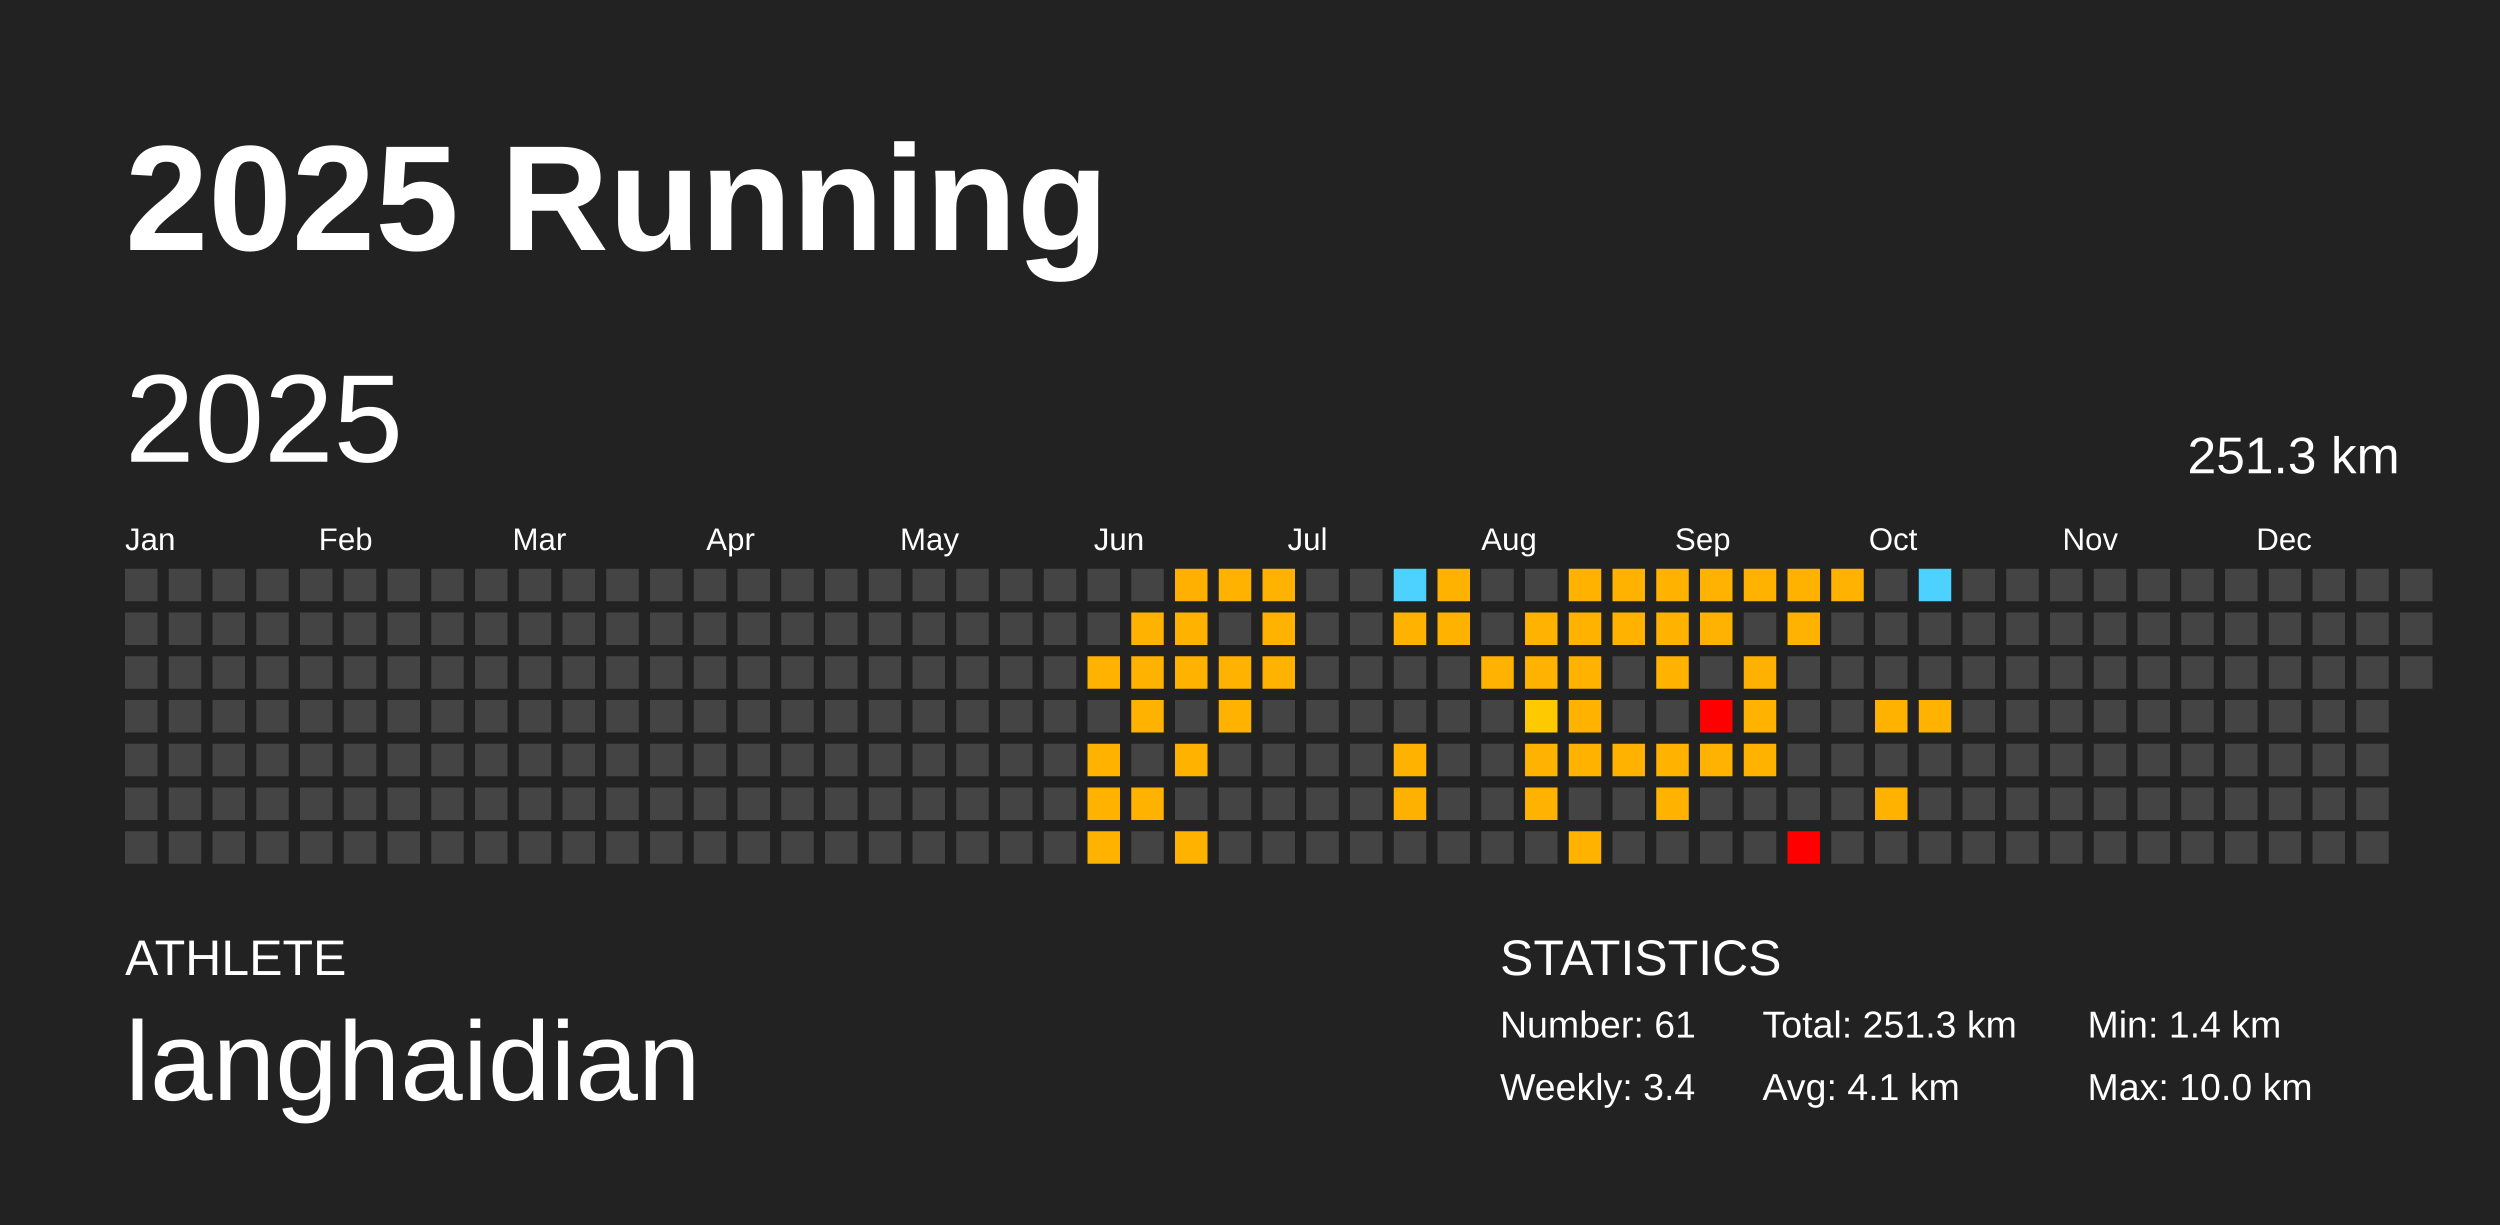
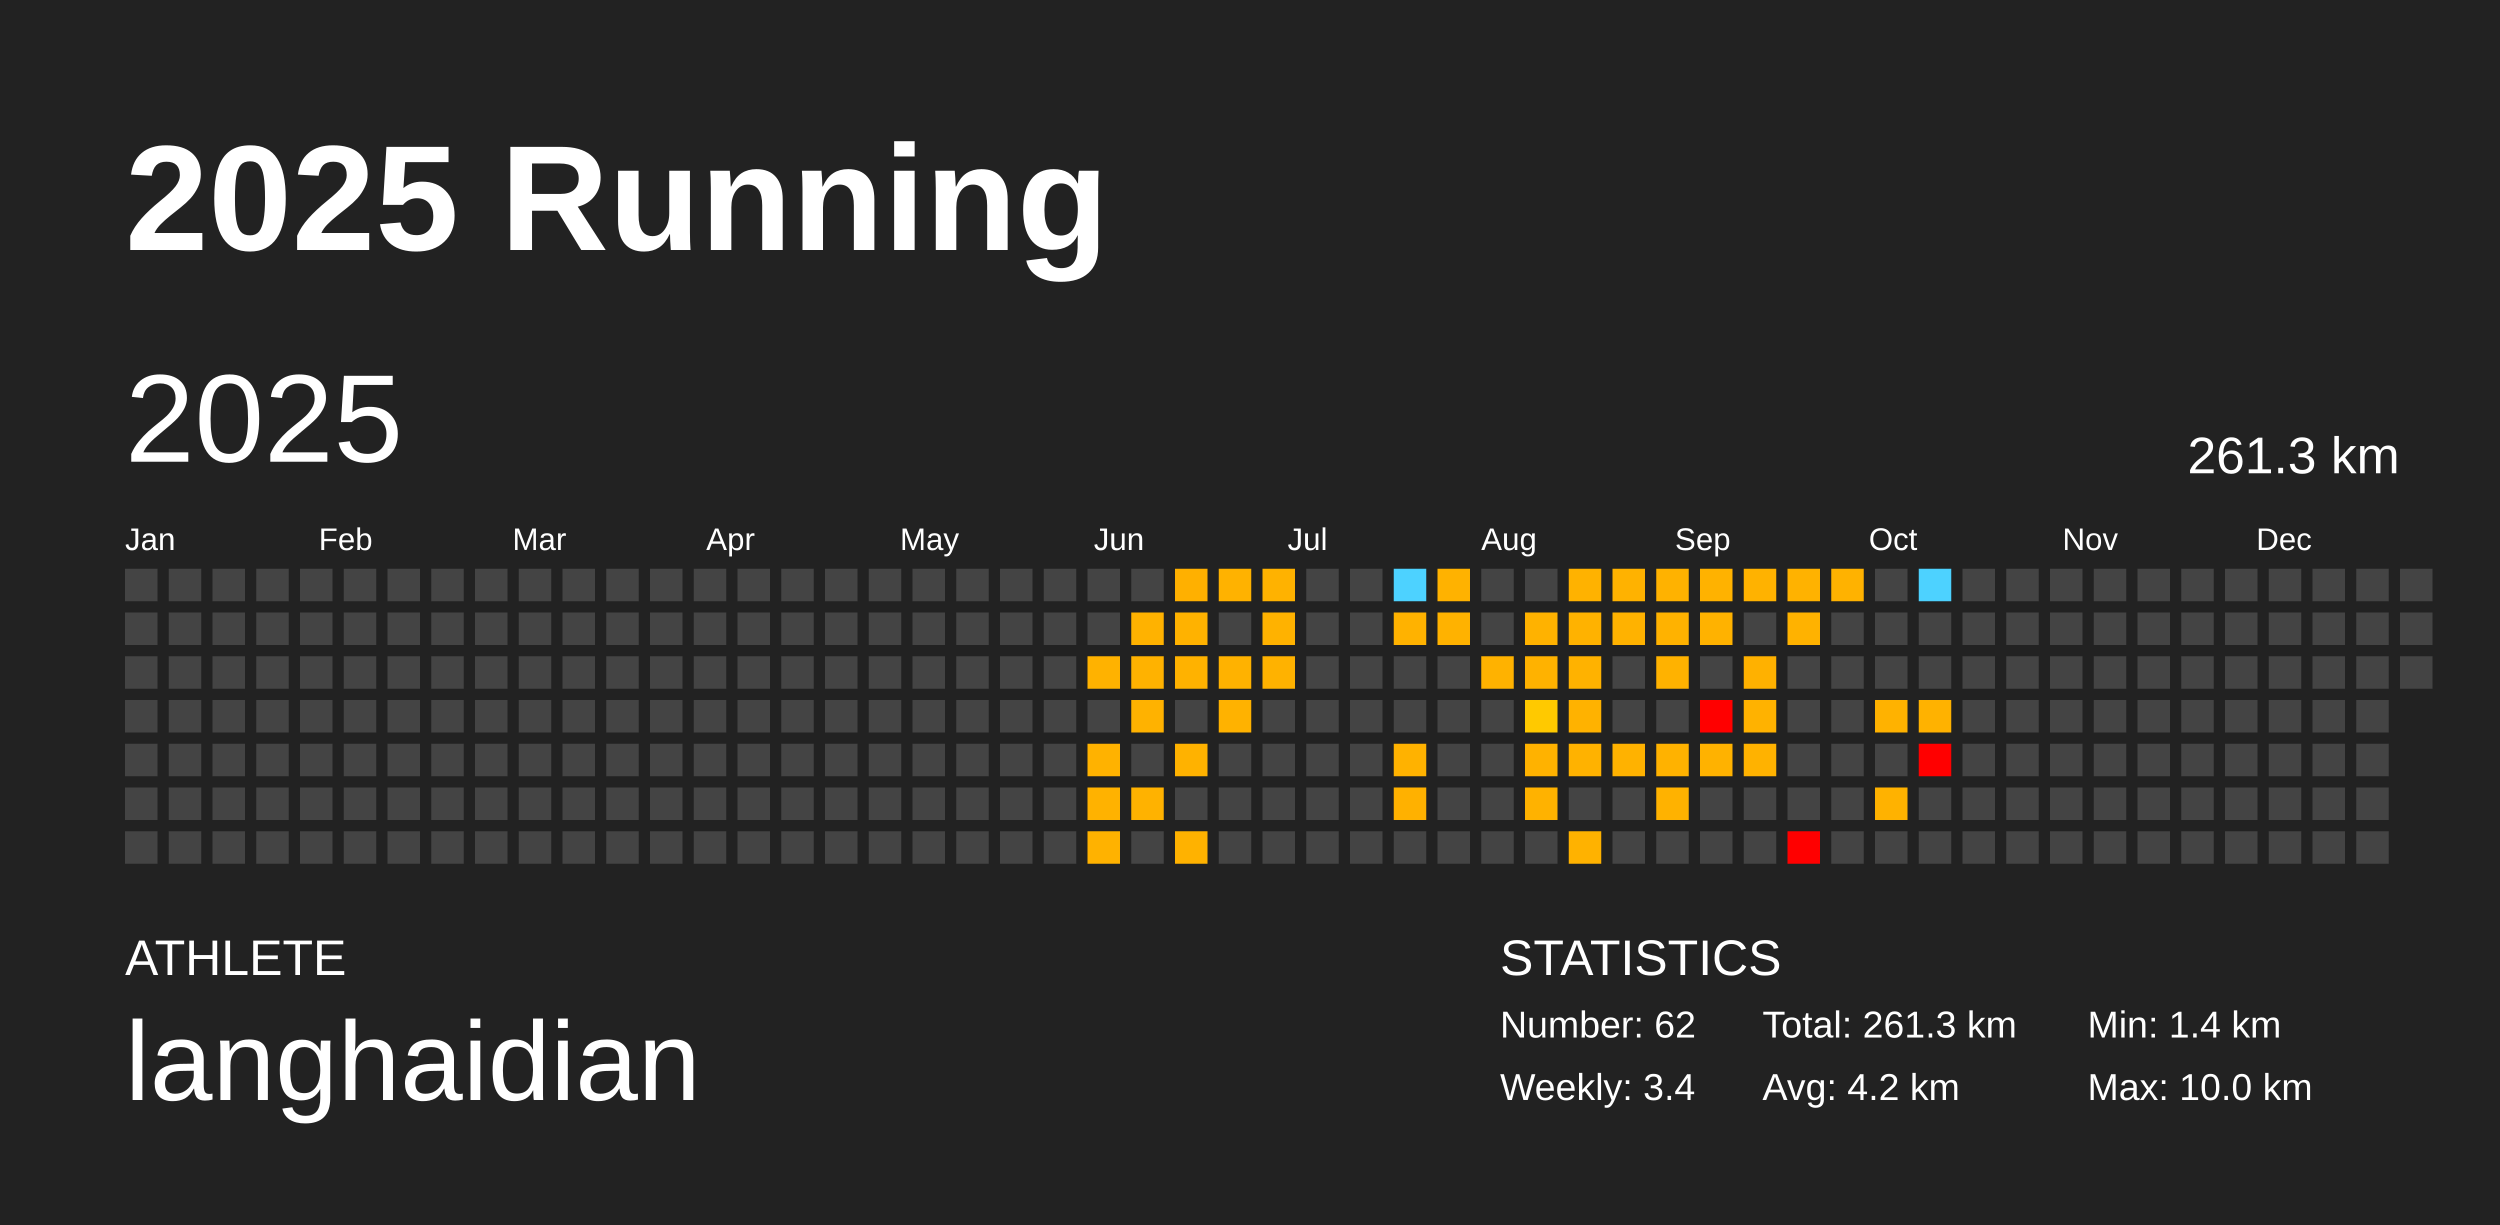
<svg xmlns="http://www.w3.org/2000/svg" baseProfile="full" height="98mm" version="1.1" viewBox="0,0,200,98" width="200mm">
  <defs />
  <rect fill="#222222" height="98" width="200" x="0" y="0" />
  <text fill="#FFFFFF" style="font-size:12px; font-family:Arial; font-weight:bold;" x="10" y="20">2025 Running</text>
  <text fill="#FFFFFF" style="font-size:4px; font-family:Arial" x="10" y="78">ATHLETE</text>
  <text fill="#FFFFFF" style="font-size:9px; font-family:Arial" x="10" y="88">langhaidian</text>
  <text fill="#FFFFFF" style="font-size:4px; font-family:Arial" x="120" y="78">STATISTICS</text>
-   <text fill="#FFFFFF" style="font-size:3px; font-family:Arial" x="120" y="83">Number: 61</text>
+   <text fill="#FFFFFF" style="font-size:3px; font-family:Arial" x="120" y="83">Number: 62</text>
  <text fill="#FFFFFF" style="font-size:3px; font-family:Arial" x="120" y="88">Weekly: 3.4</text>
-   <text fill="#FFFFFF" style="font-size:3px; font-family:Arial" x="141" y="83">Total: 251.3 km</text>
-   <text fill="#FFFFFF" style="font-size:3px; font-family:Arial" x="141" y="88">Avg: 4.1 km</text>
+   <text fill="#FFFFFF" style="font-size:3px; font-family:Arial" x="141" y="83">Total: 261.3 km</text>
+   <text fill="#FFFFFF" style="font-size:3px; font-family:Arial" x="141" y="88">Avg: 4.2 km</text>
  <text fill="#FFFFFF" style="font-size:3px; font-family:Arial" x="167" y="83">Min: 1.4 km</text>
  <text fill="#FFFFFF" style="font-size:3px; font-family:Arial" x="167" y="88">Max: 10.0 km</text>
  <text dominant-baseline="hanging" fill="#FFFFFF" style="font-size:10.0px; font-family:Arial;" x="10" y="30">2025</text>
-   <text dominant-baseline="hanging" fill="#FFFFFF" style="font-size:4.125px; font-family:Arial;" x="175" y="35">251.3 km</text>
+   <text dominant-baseline="hanging" fill="#FFFFFF" style="font-size:4.125px; font-family:Arial;" x="175" y="35">261.3 km</text>
  <text fill="#FFFFFF" style="font-size:2.5px; font-family:Arial" x="10.0" y="44">Jan</text>
  <text fill="#FFFFFF" style="font-size:2.5px; font-family:Arial" x="25.5" y="44">Feb</text>
  <text fill="#FFFFFF" style="font-size:2.5px; font-family:Arial" x="41.0" y="44">Mar</text>
  <text fill="#FFFFFF" style="font-size:2.5px; font-family:Arial" x="56.5" y="44">Apr</text>
  <text fill="#FFFFFF" style="font-size:2.5px; font-family:Arial" x="72.0" y="44">May</text>
  <text fill="#FFFFFF" style="font-size:2.5px; font-family:Arial" x="87.5" y="44">Jun</text>
  <text fill="#FFFFFF" style="font-size:2.5px; font-family:Arial" x="103.0" y="44">Jul</text>
  <text fill="#FFFFFF" style="font-size:2.5px; font-family:Arial" x="118.5" y="44">Aug</text>
  <text fill="#FFFFFF" style="font-size:2.5px; font-family:Arial" x="134.0" y="44">Sep</text>
  <text fill="#FFFFFF" style="font-size:2.5px; font-family:Arial" x="149.5" y="44">Oct</text>
  <text fill="#FFFFFF" style="font-size:2.5px; font-family:Arial" x="165.0" y="44">Nov</text>
  <text fill="#FFFFFF" style="font-size:2.5px; font-family:Arial" x="180.5" y="44">Dec</text>
  <rect fill="#444444" height="2.6" width="2.6" x="10.0" y="45.5" />
  <rect fill="#444444" height="2.6" width="2.6" x="10.0" y="49.0" />
  <rect fill="#444444" height="2.6" width="2.6" x="10.0" y="52.5" />
  <rect fill="#444444" height="2.6" width="2.6" x="10.0" y="56.0" />
  <rect fill="#444444" height="2.6" width="2.6" x="10.0" y="59.5" />
  <rect fill="#444444" height="2.6" width="2.6" x="10.0" y="63.0" />
  <rect fill="#444444" height="2.6" width="2.6" x="10.0" y="66.5" />
  <rect fill="#444444" height="2.6" width="2.6" x="13.5" y="45.5" />
  <rect fill="#444444" height="2.6" width="2.6" x="13.5" y="49.0" />
  <rect fill="#444444" height="2.6" width="2.6" x="13.5" y="52.5" />
  <rect fill="#444444" height="2.6" width="2.6" x="13.5" y="56.0" />
  <rect fill="#444444" height="2.6" width="2.6" x="13.5" y="59.5" />
  <rect fill="#444444" height="2.6" width="2.6" x="13.5" y="63.0" />
  <rect fill="#444444" height="2.6" width="2.6" x="13.5" y="66.5" />
  <rect fill="#444444" height="2.6" width="2.6" x="17.0" y="45.5" />
  <rect fill="#444444" height="2.6" width="2.6" x="17.0" y="49.0" />
  <rect fill="#444444" height="2.6" width="2.6" x="17.0" y="52.5" />
  <rect fill="#444444" height="2.6" width="2.6" x="17.0" y="56.0" />
  <rect fill="#444444" height="2.6" width="2.6" x="17.0" y="59.5" />
  <rect fill="#444444" height="2.6" width="2.6" x="17.0" y="63.0" />
  <rect fill="#444444" height="2.6" width="2.6" x="17.0" y="66.5" />
  <rect fill="#444444" height="2.6" width="2.6" x="20.5" y="45.5" />
  <rect fill="#444444" height="2.6" width="2.6" x="20.5" y="49.0" />
  <rect fill="#444444" height="2.6" width="2.6" x="20.5" y="52.5" />
  <rect fill="#444444" height="2.6" width="2.6" x="20.5" y="56.0" />
  <rect fill="#444444" height="2.6" width="2.6" x="20.5" y="59.5" />
  <rect fill="#444444" height="2.6" width="2.6" x="20.5" y="63.0" />
  <rect fill="#444444" height="2.6" width="2.6" x="20.5" y="66.5" />
  <rect fill="#444444" height="2.6" width="2.6" x="24.0" y="45.5" />
  <rect fill="#444444" height="2.6" width="2.6" x="24.0" y="49.0" />
  <rect fill="#444444" height="2.6" width="2.6" x="24.0" y="52.5" />
  <rect fill="#444444" height="2.6" width="2.6" x="24.0" y="56.0" />
  <rect fill="#444444" height="2.6" width="2.6" x="24.0" y="59.5" />
  <rect fill="#444444" height="2.6" width="2.6" x="24.0" y="63.0" />
  <rect fill="#444444" height="2.6" width="2.6" x="24.0" y="66.5" />
  <rect fill="#444444" height="2.6" width="2.6" x="27.5" y="45.5" />
  <rect fill="#444444" height="2.6" width="2.6" x="27.5" y="49.0" />
  <rect fill="#444444" height="2.6" width="2.6" x="27.5" y="52.5" />
  <rect fill="#444444" height="2.6" width="2.6" x="27.5" y="56.0" />
  <rect fill="#444444" height="2.6" width="2.6" x="27.5" y="59.5" />
  <rect fill="#444444" height="2.6" width="2.6" x="27.5" y="63.0" />
  <rect fill="#444444" height="2.6" width="2.6" x="27.5" y="66.5" />
  <rect fill="#444444" height="2.6" width="2.6" x="31.0" y="45.5" />
  <rect fill="#444444" height="2.6" width="2.6" x="31.0" y="49.0" />
  <rect fill="#444444" height="2.6" width="2.6" x="31.0" y="52.5" />
  <rect fill="#444444" height="2.6" width="2.6" x="31.0" y="56.0" />
  <rect fill="#444444" height="2.6" width="2.6" x="31.0" y="59.5" />
  <rect fill="#444444" height="2.6" width="2.6" x="31.0" y="63.0" />
  <rect fill="#444444" height="2.6" width="2.6" x="31.0" y="66.5" />
  <rect fill="#444444" height="2.6" width="2.6" x="34.5" y="45.5" />
  <rect fill="#444444" height="2.6" width="2.6" x="34.5" y="49.0" />
  <rect fill="#444444" height="2.6" width="2.6" x="34.5" y="52.5" />
  <rect fill="#444444" height="2.6" width="2.6" x="34.5" y="56.0" />
  <rect fill="#444444" height="2.6" width="2.6" x="34.5" y="59.5" />
  <rect fill="#444444" height="2.6" width="2.6" x="34.5" y="63.0" />
  <rect fill="#444444" height="2.6" width="2.6" x="34.5" y="66.5" />
  <rect fill="#444444" height="2.6" width="2.6" x="38.0" y="45.5" />
  <rect fill="#444444" height="2.6" width="2.6" x="38.0" y="49.0" />
  <rect fill="#444444" height="2.6" width="2.6" x="38.0" y="52.5" />
  <rect fill="#444444" height="2.6" width="2.6" x="38.0" y="56.0" />
  <rect fill="#444444" height="2.6" width="2.6" x="38.0" y="59.5" />
  <rect fill="#444444" height="2.6" width="2.6" x="38.0" y="63.0" />
  <rect fill="#444444" height="2.6" width="2.6" x="38.0" y="66.5" />
  <rect fill="#444444" height="2.6" width="2.6" x="41.5" y="45.5" />
  <rect fill="#444444" height="2.6" width="2.6" x="41.5" y="49.0" />
  <rect fill="#444444" height="2.6" width="2.6" x="41.5" y="52.5" />
  <rect fill="#444444" height="2.6" width="2.6" x="41.5" y="56.0" />
  <rect fill="#444444" height="2.6" width="2.6" x="41.5" y="59.5" />
  <rect fill="#444444" height="2.6" width="2.6" x="41.5" y="63.0" />
  <rect fill="#444444" height="2.6" width="2.6" x="41.5" y="66.5" />
  <rect fill="#444444" height="2.6" width="2.6" x="45.0" y="45.5" />
  <rect fill="#444444" height="2.6" width="2.6" x="45.0" y="49.0" />
  <rect fill="#444444" height="2.6" width="2.6" x="45.0" y="52.5" />
  <rect fill="#444444" height="2.6" width="2.6" x="45.0" y="56.0" />
  <rect fill="#444444" height="2.6" width="2.6" x="45.0" y="59.5" />
  <rect fill="#444444" height="2.6" width="2.6" x="45.0" y="63.0" />
  <rect fill="#444444" height="2.6" width="2.6" x="45.0" y="66.5" />
  <rect fill="#444444" height="2.6" width="2.6" x="48.5" y="45.5" />
  <rect fill="#444444" height="2.6" width="2.6" x="48.5" y="49.0" />
  <rect fill="#444444" height="2.6" width="2.6" x="48.5" y="52.5" />
  <rect fill="#444444" height="2.6" width="2.6" x="48.5" y="56.0" />
  <rect fill="#444444" height="2.6" width="2.6" x="48.5" y="59.5" />
  <rect fill="#444444" height="2.6" width="2.6" x="48.5" y="63.0" />
  <rect fill="#444444" height="2.6" width="2.6" x="48.5" y="66.5" />
  <rect fill="#444444" height="2.6" width="2.6" x="52.0" y="45.5" />
  <rect fill="#444444" height="2.6" width="2.6" x="52.0" y="49.0" />
  <rect fill="#444444" height="2.6" width="2.6" x="52.0" y="52.5" />
  <rect fill="#444444" height="2.6" width="2.6" x="52.0" y="56.0" />
  <rect fill="#444444" height="2.6" width="2.6" x="52.0" y="59.5" />
  <rect fill="#444444" height="2.6" width="2.6" x="52.0" y="63.0" />
  <rect fill="#444444" height="2.6" width="2.6" x="52.0" y="66.5" />
  <rect fill="#444444" height="2.6" width="2.6" x="55.5" y="45.5" />
  <rect fill="#444444" height="2.6" width="2.6" x="55.5" y="49.0" />
  <rect fill="#444444" height="2.6" width="2.6" x="55.5" y="52.5" />
  <rect fill="#444444" height="2.6" width="2.6" x="55.5" y="56.0" />
  <rect fill="#444444" height="2.6" width="2.6" x="55.5" y="59.5" />
  <rect fill="#444444" height="2.6" width="2.6" x="55.5" y="63.0" />
  <rect fill="#444444" height="2.6" width="2.6" x="55.5" y="66.5" />
  <rect fill="#444444" height="2.6" width="2.6" x="59.0" y="45.5" />
  <rect fill="#444444" height="2.6" width="2.6" x="59.0" y="49.0" />
  <rect fill="#444444" height="2.6" width="2.6" x="59.0" y="52.5" />
  <rect fill="#444444" height="2.6" width="2.6" x="59.0" y="56.0" />
  <rect fill="#444444" height="2.6" width="2.6" x="59.0" y="59.5" />
  <rect fill="#444444" height="2.6" width="2.6" x="59.0" y="63.0" />
  <rect fill="#444444" height="2.6" width="2.6" x="59.0" y="66.5" />
  <rect fill="#444444" height="2.6" width="2.6" x="62.5" y="45.5" />
  <rect fill="#444444" height="2.6" width="2.6" x="62.5" y="49.0" />
  <rect fill="#444444" height="2.6" width="2.6" x="62.5" y="52.5" />
  <rect fill="#444444" height="2.6" width="2.6" x="62.5" y="56.0" />
  <rect fill="#444444" height="2.6" width="2.6" x="62.5" y="59.5" />
  <rect fill="#444444" height="2.6" width="2.6" x="62.5" y="63.0" />
  <rect fill="#444444" height="2.6" width="2.6" x="62.5" y="66.5" />
  <rect fill="#444444" height="2.6" width="2.6" x="66.0" y="45.5" />
  <rect fill="#444444" height="2.6" width="2.6" x="66.0" y="49.0" />
  <rect fill="#444444" height="2.6" width="2.6" x="66.0" y="52.5" />
  <rect fill="#444444" height="2.6" width="2.6" x="66.0" y="56.0" />
  <rect fill="#444444" height="2.6" width="2.6" x="66.0" y="59.5" />
  <rect fill="#444444" height="2.6" width="2.6" x="66.0" y="63.0" />
  <rect fill="#444444" height="2.6" width="2.6" x="66.0" y="66.5" />
  <rect fill="#444444" height="2.6" width="2.6" x="69.5" y="45.5" />
  <rect fill="#444444" height="2.6" width="2.6" x="69.5" y="49.0" />
  <rect fill="#444444" height="2.6" width="2.6" x="69.5" y="52.5" />
  <rect fill="#444444" height="2.6" width="2.6" x="69.5" y="56.0" />
  <rect fill="#444444" height="2.6" width="2.6" x="69.5" y="59.5" />
  <rect fill="#444444" height="2.6" width="2.6" x="69.5" y="63.0" />
  <rect fill="#444444" height="2.6" width="2.6" x="69.5" y="66.5" />
  <rect fill="#444444" height="2.6" width="2.6" x="73.0" y="45.5" />
  <rect fill="#444444" height="2.6" width="2.6" x="73.0" y="49.0" />
  <rect fill="#444444" height="2.6" width="2.6" x="73.0" y="52.5" />
  <rect fill="#444444" height="2.6" width="2.6" x="73.0" y="56.0" />
  <rect fill="#444444" height="2.6" width="2.6" x="73.0" y="59.5" />
  <rect fill="#444444" height="2.6" width="2.6" x="73.0" y="63.0" />
  <rect fill="#444444" height="2.6" width="2.6" x="73.0" y="66.5" />
  <rect fill="#444444" height="2.6" width="2.6" x="76.5" y="45.5" />
  <rect fill="#444444" height="2.6" width="2.6" x="76.5" y="49.0" />
  <rect fill="#444444" height="2.6" width="2.6" x="76.5" y="52.5" />
  <rect fill="#444444" height="2.6" width="2.6" x="76.5" y="56.0" />
  <rect fill="#444444" height="2.6" width="2.6" x="76.5" y="59.5" />
  <rect fill="#444444" height="2.6" width="2.6" x="76.5" y="63.0" />
  <rect fill="#444444" height="2.6" width="2.6" x="76.5" y="66.5" />
  <rect fill="#444444" height="2.6" width="2.6" x="80.0" y="45.5" />
  <rect fill="#444444" height="2.6" width="2.6" x="80.0" y="49.0" />
  <rect fill="#444444" height="2.6" width="2.6" x="80.0" y="52.5" />
  <rect fill="#444444" height="2.6" width="2.6" x="80.0" y="56.0" />
  <rect fill="#444444" height="2.6" width="2.6" x="80.0" y="59.5" />
  <rect fill="#444444" height="2.6" width="2.6" x="80.0" y="63.0" />
  <rect fill="#444444" height="2.6" width="2.6" x="80.0" y="66.5" />
  <rect fill="#444444" height="2.6" width="2.6" x="83.5" y="45.5" />
  <rect fill="#444444" height="2.6" width="2.6" x="83.5" y="49.0" />
  <rect fill="#444444" height="2.6" width="2.6" x="83.5" y="52.5" />
  <rect fill="#444444" height="2.6" width="2.6" x="83.5" y="56.0" />
  <rect fill="#444444" height="2.6" width="2.6" x="83.5" y="59.5" />
  <rect fill="#444444" height="2.6" width="2.6" x="83.5" y="63.0" />
  <rect fill="#444444" height="2.6" width="2.6" x="83.5" y="66.5" />
  <rect fill="#444444" height="2.6" width="2.6" x="87.0" y="45.5" />
  <rect fill="#444444" height="2.6" width="2.6" x="87.0" y="49.0" />
  <rect fill="#ffb200" height="2.6" width="2.6" x="87.0" y="52.5" />
  <rect fill="#444444" height="2.6" width="2.6" x="87.0" y="56.0" />
  <rect fill="#ffb200" height="2.6" width="2.6" x="87.0" y="59.5" />
  <rect fill="#ffb200" height="2.6" width="2.6" x="87.0" y="63.0" />
  <rect fill="#ffb200" height="2.6" width="2.6" x="87.0" y="66.5" />
  <rect fill="#444444" height="2.6" width="2.6" x="90.5" y="45.5" />
  <rect fill="#ffb200" height="2.6" width="2.6" x="90.5" y="49.0" />
  <rect fill="#ffb200" height="2.6" width="2.6" x="90.5" y="52.5" />
  <rect fill="#ffb200" height="2.6" width="2.6" x="90.5" y="56.0" />
  <rect fill="#444444" height="2.6" width="2.6" x="90.5" y="59.5" />
  <rect fill="#ffb200" height="2.6" width="2.6" x="90.5" y="63.0" />
  <rect fill="#444444" height="2.6" width="2.6" x="90.5" y="66.5" />
  <rect fill="#ffb000" height="2.6" width="2.6" x="94.0" y="45.5" />
  <rect fill="#ffb200" height="2.6" width="2.6" x="94.0" y="49.0" />
  <rect fill="#ffb200" height="2.6" width="2.6" x="94.0" y="52.5" />
  <rect fill="#444444" height="2.6" width="2.6" x="94.0" y="56.0" />
  <rect fill="#ffb200" height="2.6" width="2.6" x="94.0" y="59.5" />
  <rect fill="#444444" height="2.6" width="2.6" x="94.0" y="63.0" />
  <rect fill="#ffb200" height="2.6" width="2.6" x="94.0" y="66.5" />
  <rect fill="#ffb200" height="2.6" width="2.6" x="97.5" y="45.5" />
  <rect fill="#444444" height="2.6" width="2.6" x="97.5" y="49.0" />
  <rect fill="#ffb200" height="2.6" width="2.6" x="97.5" y="52.5" />
  <rect fill="#ffb200" height="2.6" width="2.6" x="97.5" y="56.0" />
  <rect fill="#444444" height="2.6" width="2.6" x="97.5" y="59.5" />
  <rect fill="#444444" height="2.6" width="2.6" x="97.5" y="63.0" />
  <rect fill="#444444" height="2.6" width="2.6" x="97.5" y="66.5" />
  <rect fill="#ffb200" height="2.6" width="2.6" x="101.0" y="45.5" />
  <rect fill="#ffb200" height="2.6" width="2.6" x="101.0" y="49.0" />
  <rect fill="#ffb200" height="2.6" width="2.6" x="101.0" y="52.5" />
  <rect fill="#444444" height="2.6" width="2.6" x="101.0" y="56.0" />
  <rect fill="#444444" height="2.6" width="2.6" x="101.0" y="59.5" />
  <rect fill="#444444" height="2.6" width="2.6" x="101.0" y="63.0" />
  <rect fill="#444444" height="2.6" width="2.6" x="101.0" y="66.5" />
  <rect fill="#444444" height="2.6" width="2.6" x="104.5" y="45.5" />
  <rect fill="#444444" height="2.6" width="2.6" x="104.5" y="49.0" />
  <rect fill="#444444" height="2.6" width="2.6" x="104.5" y="52.5" />
  <rect fill="#444444" height="2.6" width="2.6" x="104.5" y="56.0" />
  <rect fill="#444444" height="2.6" width="2.6" x="104.5" y="59.5" />
  <rect fill="#444444" height="2.6" width="2.6" x="104.5" y="63.0" />
  <rect fill="#444444" height="2.6" width="2.6" x="104.5" y="66.5" />
  <rect fill="#444444" height="2.6" width="2.6" x="108.0" y="45.5" />
  <rect fill="#444444" height="2.6" width="2.6" x="108.0" y="49.0" />
  <rect fill="#444444" height="2.6" width="2.6" x="108.0" y="52.5" />
  <rect fill="#444444" height="2.6" width="2.6" x="108.0" y="56.0" />
  <rect fill="#444444" height="2.6" width="2.6" x="108.0" y="59.5" />
  <rect fill="#444444" height="2.6" width="2.6" x="108.0" y="63.0" />
  <rect fill="#444444" height="2.6" width="2.6" x="108.0" y="66.5" />
  <rect fill="#4dd2ff" height="2.6" width="2.6" x="111.5" y="45.5" />
  <rect fill="#ffb200" height="2.6" width="2.6" x="111.5" y="49.0" />
  <rect fill="#444444" height="2.6" width="2.6" x="111.5" y="52.5" />
  <rect fill="#444444" height="2.6" width="2.6" x="111.5" y="56.0" />
  <rect fill="#ffb200" height="2.6" width="2.6" x="111.5" y="59.5" />
  <rect fill="#ffb100" height="2.6" width="2.6" x="111.5" y="63.0" />
  <rect fill="#444444" height="2.6" width="2.6" x="111.5" y="66.5" />
  <rect fill="#ffb200" height="2.6" width="2.6" x="115.0" y="45.5" />
  <rect fill="#ffb200" height="2.6" width="2.6" x="115.0" y="49.0" />
  <rect fill="#444444" height="2.6" width="2.6" x="115.0" y="52.5" />
  <rect fill="#444444" height="2.6" width="2.6" x="115.0" y="56.0" />
  <rect fill="#444444" height="2.6" width="2.6" x="115.0" y="59.5" />
  <rect fill="#444444" height="2.6" width="2.6" x="115.0" y="63.0" />
  <rect fill="#444444" height="2.6" width="2.6" x="115.0" y="66.5" />
  <rect fill="#444444" height="2.6" width="2.6" x="118.5" y="45.5" />
  <rect fill="#444444" height="2.6" width="2.6" x="118.5" y="49.0" />
  <rect fill="#ffb200" height="2.6" width="2.6" x="118.5" y="52.5" />
  <rect fill="#444444" height="2.6" width="2.6" x="118.5" y="56.0" />
  <rect fill="#444444" height="2.6" width="2.6" x="118.5" y="59.5" />
  <rect fill="#444444" height="2.6" width="2.6" x="118.5" y="63.0" />
  <rect fill="#444444" height="2.6" width="2.6" x="118.5" y="66.5" />
  <rect fill="#444444" height="2.6" width="2.6" x="122.0" y="45.5" />
  <rect fill="#ffb200" height="2.6" width="2.6" x="122.0" y="49.0" />
  <rect fill="#ffb200" height="2.6" width="2.6" x="122.0" y="52.5" />
  <rect fill="#ffc900" height="2.6" width="2.6" x="122.0" y="56.0" />
  <rect fill="#ffb200" height="2.6" width="2.6" x="122.0" y="59.5" />
  <rect fill="#ffb200" height="2.6" width="2.6" x="122.0" y="63.0" />
  <rect fill="#444444" height="2.6" width="2.6" x="122.0" y="66.5" />
  <rect fill="#ffb200" height="2.6" width="2.6" x="125.5" y="45.5" />
  <rect fill="#ffb200" height="2.6" width="2.6" x="125.5" y="49.0" />
  <rect fill="#ffb200" height="2.6" width="2.6" x="125.5" y="52.5" />
  <rect fill="#ffb200" height="2.6" width="2.6" x="125.5" y="56.0" />
  <rect fill="#ffb200" height="2.6" width="2.6" x="125.5" y="59.5" />
  <rect fill="#444444" height="2.6" width="2.6" x="125.5" y="63.0" />
  <rect fill="#ffb200" height="2.6" width="2.6" x="125.5" y="66.5" />
  <rect fill="#ffb200" height="2.6" width="2.6" x="129.0" y="45.5" />
  <rect fill="#ffb200" height="2.6" width="2.6" x="129.0" y="49.0" />
  <rect fill="#444444" height="2.6" width="2.6" x="129.0" y="52.5" />
  <rect fill="#444444" height="2.6" width="2.6" x="129.0" y="56.0" />
  <rect fill="#ffb200" height="2.6" width="2.6" x="129.0" y="59.5" />
  <rect fill="#444444" height="2.6" width="2.6" x="129.0" y="63.0" />
  <rect fill="#444444" height="2.6" width="2.6" x="129.0" y="66.5" />
  <rect fill="#ffb200" height="2.6" width="2.6" x="132.5" y="45.5" />
  <rect fill="#ffb200" height="2.6" width="2.6" x="132.5" y="49.0" />
  <rect fill="#ffb200" height="2.6" width="2.6" x="132.5" y="52.5" />
  <rect fill="#444444" height="2.6" width="2.6" x="132.5" y="56.0" />
  <rect fill="#ffb200" height="2.6" width="2.6" x="132.5" y="59.5" />
  <rect fill="#ffb200" height="2.6" width="2.6" x="132.5" y="63.0" />
  <rect fill="#444444" height="2.6" width="2.6" x="132.5" y="66.5" />
  <rect fill="#ffb200" height="2.6" width="2.6" x="136.0" y="45.5" />
  <rect fill="#ffb200" height="2.6" width="2.6" x="136.0" y="49.0" />
  <rect fill="#444444" height="2.6" width="2.6" x="136.0" y="52.5" />
  <rect fill="red" height="2.6" width="2.6" x="136.0" y="56.0" />
  <rect fill="#ffb200" height="2.6" width="2.6" x="136.0" y="59.5" />
  <rect fill="#444444" height="2.6" width="2.6" x="136.0" y="63.0" />
  <rect fill="#444444" height="2.6" width="2.6" x="136.0" y="66.5" />
  <rect fill="#ffb200" height="2.6" width="2.6" x="139.5" y="45.5" />
  <rect fill="#444444" height="2.6" width="2.6" x="139.5" y="49.0" />
  <rect fill="#ffb100" height="2.6" width="2.6" x="139.5" y="52.5" />
  <rect fill="#ffb200" height="2.6" width="2.6" x="139.5" y="56.0" />
  <rect fill="#ffb200" height="2.6" width="2.6" x="139.5" y="59.5" />
  <rect fill="#444444" height="2.6" width="2.6" x="139.5" y="63.0" />
  <rect fill="#444444" height="2.6" width="2.6" x="139.5" y="66.5" />
  <rect fill="#ffb200" height="2.6" width="2.6" x="143.0" y="45.5" />
  <rect fill="#ffb200" height="2.6" width="2.6" x="143.0" y="49.0" />
  <rect fill="#444444" height="2.6" width="2.6" x="143.0" y="52.5" />
  <rect fill="#444444" height="2.6" width="2.6" x="143.0" y="56.0" />
  <rect fill="#444444" height="2.6" width="2.6" x="143.0" y="59.5" />
  <rect fill="#444444" height="2.6" width="2.6" x="143.0" y="63.0" />
  <rect fill="red" height="2.6" width="2.6" x="143.0" y="66.5" />
  <rect fill="#ffb200" height="2.6" width="2.6" x="146.5" y="45.5" />
  <rect fill="#444444" height="2.6" width="2.6" x="146.5" y="49.0" />
  <rect fill="#444444" height="2.6" width="2.6" x="146.5" y="52.5" />
  <rect fill="#444444" height="2.6" width="2.6" x="146.5" y="56.0" />
  <rect fill="#444444" height="2.6" width="2.6" x="146.5" y="59.5" />
  <rect fill="#444444" height="2.6" width="2.6" x="146.5" y="63.0" />
  <rect fill="#444444" height="2.6" width="2.6" x="146.5" y="66.5" />
  <rect fill="#444444" height="2.6" width="2.6" x="150.0" y="45.5" />
  <rect fill="#444444" height="2.6" width="2.6" x="150.0" y="49.0" />
  <rect fill="#444444" height="2.6" width="2.6" x="150.0" y="52.5" />
  <rect fill="#ffb200" height="2.6" width="2.6" x="150.0" y="56.0" />
  <rect fill="#444444" height="2.6" width="2.6" x="150.0" y="59.5" />
  <rect fill="#ffb200" height="2.6" width="2.6" x="150.0" y="63.0" />
  <rect fill="#444444" height="2.6" width="2.6" x="150.0" y="66.5" />
  <rect fill="#4dd2ff" height="2.6" width="2.6" x="153.5" y="45.5" />
  <rect fill="#444444" height="2.6" width="2.6" x="153.5" y="49.0" />
  <rect fill="#444444" height="2.6" width="2.6" x="153.5" y="52.5" />
  <rect fill="#ffb200" height="2.6" width="2.6" x="153.5" y="56.0" />
-   <rect fill="#444444" height="2.6" width="2.6" x="153.5" y="59.5" />
+   <rect fill="red" height="2.6" width="2.6" x="153.5" y="59.5" />
  <rect fill="#444444" height="2.6" width="2.6" x="153.5" y="63.0" />
  <rect fill="#444444" height="2.6" width="2.6" x="153.5" y="66.5" />
  <rect fill="#444444" height="2.6" width="2.6" x="157.0" y="45.5" />
  <rect fill="#444444" height="2.6" width="2.6" x="157.0" y="49.0" />
  <rect fill="#444444" height="2.6" width="2.6" x="157.0" y="52.5" />
  <rect fill="#444444" height="2.6" width="2.6" x="157.0" y="56.0" />
  <rect fill="#444444" height="2.6" width="2.6" x="157.0" y="59.5" />
  <rect fill="#444444" height="2.6" width="2.6" x="157.0" y="63.0" />
  <rect fill="#444444" height="2.6" width="2.6" x="157.0" y="66.5" />
  <rect fill="#444444" height="2.6" width="2.6" x="160.5" y="45.5" />
  <rect fill="#444444" height="2.6" width="2.6" x="160.5" y="49.0" />
  <rect fill="#444444" height="2.6" width="2.6" x="160.5" y="52.5" />
  <rect fill="#444444" height="2.6" width="2.6" x="160.5" y="56.0" />
  <rect fill="#444444" height="2.6" width="2.6" x="160.5" y="59.5" />
  <rect fill="#444444" height="2.6" width="2.6" x="160.5" y="63.0" />
  <rect fill="#444444" height="2.6" width="2.6" x="160.5" y="66.5" />
  <rect fill="#444444" height="2.6" width="2.6" x="164.0" y="45.5" />
  <rect fill="#444444" height="2.6" width="2.6" x="164.0" y="49.0" />
  <rect fill="#444444" height="2.6" width="2.6" x="164.0" y="52.5" />
  <rect fill="#444444" height="2.6" width="2.6" x="164.0" y="56.0" />
  <rect fill="#444444" height="2.6" width="2.6" x="164.0" y="59.5" />
  <rect fill="#444444" height="2.6" width="2.6" x="164.0" y="63.0" />
  <rect fill="#444444" height="2.6" width="2.6" x="164.0" y="66.5" />
  <rect fill="#444444" height="2.6" width="2.6" x="167.5" y="45.5" />
  <rect fill="#444444" height="2.6" width="2.6" x="167.5" y="49.0" />
  <rect fill="#444444" height="2.6" width="2.6" x="167.5" y="52.5" />
  <rect fill="#444444" height="2.6" width="2.6" x="167.5" y="56.0" />
  <rect fill="#444444" height="2.6" width="2.6" x="167.5" y="59.5" />
  <rect fill="#444444" height="2.6" width="2.6" x="167.5" y="63.0" />
  <rect fill="#444444" height="2.6" width="2.6" x="167.5" y="66.5" />
  <rect fill="#444444" height="2.6" width="2.6" x="171.0" y="45.5" />
  <rect fill="#444444" height="2.6" width="2.6" x="171.0" y="49.0" />
  <rect fill="#444444" height="2.6" width="2.6" x="171.0" y="52.5" />
  <rect fill="#444444" height="2.6" width="2.6" x="171.0" y="56.0" />
  <rect fill="#444444" height="2.6" width="2.6" x="171.0" y="59.5" />
  <rect fill="#444444" height="2.6" width="2.6" x="171.0" y="63.0" />
  <rect fill="#444444" height="2.6" width="2.6" x="171.0" y="66.5" />
  <rect fill="#444444" height="2.6" width="2.6" x="174.5" y="45.5" />
  <rect fill="#444444" height="2.6" width="2.6" x="174.5" y="49.0" />
  <rect fill="#444444" height="2.6" width="2.6" x="174.5" y="52.5" />
  <rect fill="#444444" height="2.6" width="2.6" x="174.5" y="56.0" />
  <rect fill="#444444" height="2.6" width="2.6" x="174.5" y="59.5" />
  <rect fill="#444444" height="2.6" width="2.6" x="174.5" y="63.0" />
  <rect fill="#444444" height="2.6" width="2.6" x="174.5" y="66.5" />
  <rect fill="#444444" height="2.6" width="2.6" x="178.0" y="45.5" />
  <rect fill="#444444" height="2.6" width="2.6" x="178.0" y="49.0" />
  <rect fill="#444444" height="2.6" width="2.6" x="178.0" y="52.5" />
  <rect fill="#444444" height="2.6" width="2.6" x="178.0" y="56.0" />
  <rect fill="#444444" height="2.6" width="2.6" x="178.0" y="59.5" />
  <rect fill="#444444" height="2.6" width="2.6" x="178.0" y="63.0" />
  <rect fill="#444444" height="2.6" width="2.6" x="178.0" y="66.5" />
  <rect fill="#444444" height="2.6" width="2.6" x="181.5" y="45.5" />
  <rect fill="#444444" height="2.6" width="2.6" x="181.5" y="49.0" />
  <rect fill="#444444" height="2.6" width="2.6" x="181.5" y="52.5" />
  <rect fill="#444444" height="2.6" width="2.6" x="181.5" y="56.0" />
  <rect fill="#444444" height="2.6" width="2.6" x="181.5" y="59.5" />
  <rect fill="#444444" height="2.6" width="2.6" x="181.5" y="63.0" />
  <rect fill="#444444" height="2.6" width="2.6" x="181.5" y="66.5" />
  <rect fill="#444444" height="2.6" width="2.6" x="185.0" y="45.5" />
  <rect fill="#444444" height="2.6" width="2.6" x="185.0" y="49.0" />
  <rect fill="#444444" height="2.6" width="2.6" x="185.0" y="52.5" />
  <rect fill="#444444" height="2.6" width="2.6" x="185.0" y="56.0" />
  <rect fill="#444444" height="2.6" width="2.6" x="185.0" y="59.5" />
  <rect fill="#444444" height="2.6" width="2.6" x="185.0" y="63.0" />
  <rect fill="#444444" height="2.6" width="2.6" x="185.0" y="66.5" />
  <rect fill="#444444" height="2.6" width="2.6" x="188.5" y="45.5" />
  <rect fill="#444444" height="2.6" width="2.6" x="188.5" y="49.0" />
  <rect fill="#444444" height="2.6" width="2.6" x="188.5" y="52.5" />
  <rect fill="#444444" height="2.6" width="2.6" x="188.5" y="56.0" />
  <rect fill="#444444" height="2.6" width="2.6" x="188.5" y="59.5" />
  <rect fill="#444444" height="2.6" width="2.6" x="188.5" y="63.0" />
  <rect fill="#444444" height="2.6" width="2.6" x="188.5" y="66.5" />
  <rect fill="#444444" height="2.6" width="2.6" x="192.0" y="45.5" />
  <rect fill="#444444" height="2.6" width="2.6" x="192.0" y="49.0" />
  <rect fill="#444444" height="2.6" width="2.6" x="192.0" y="52.5" />
</svg>
